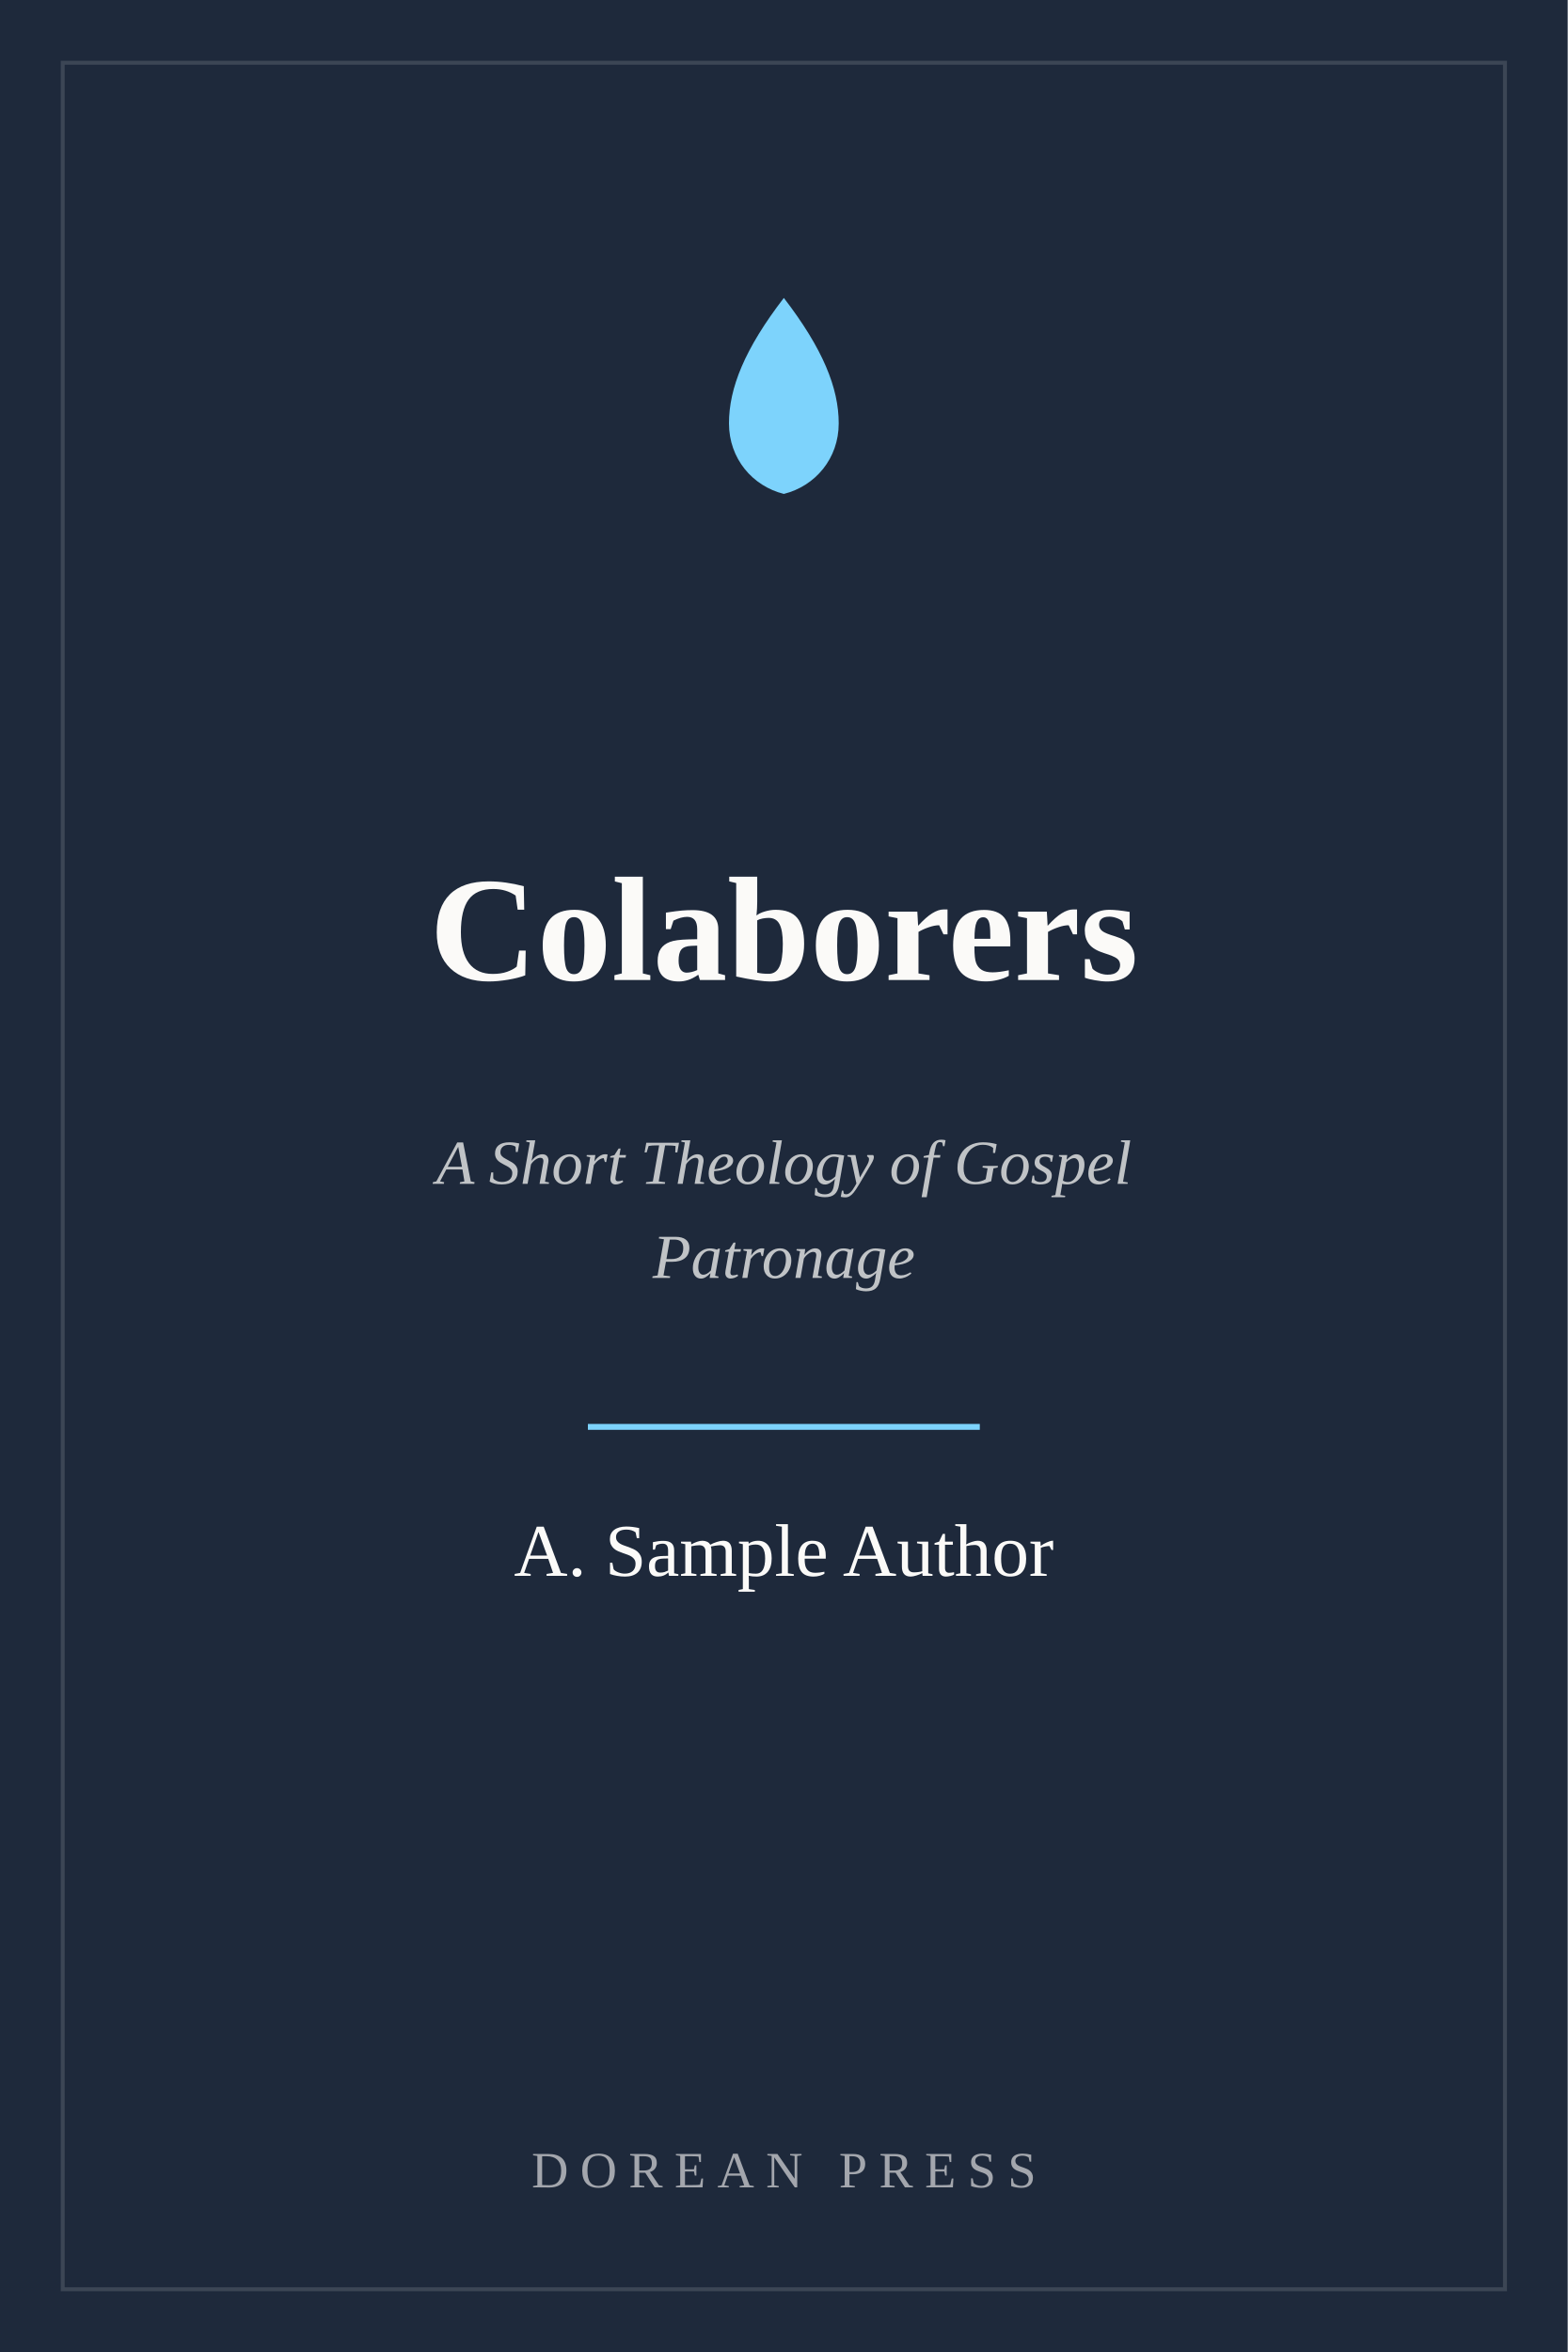
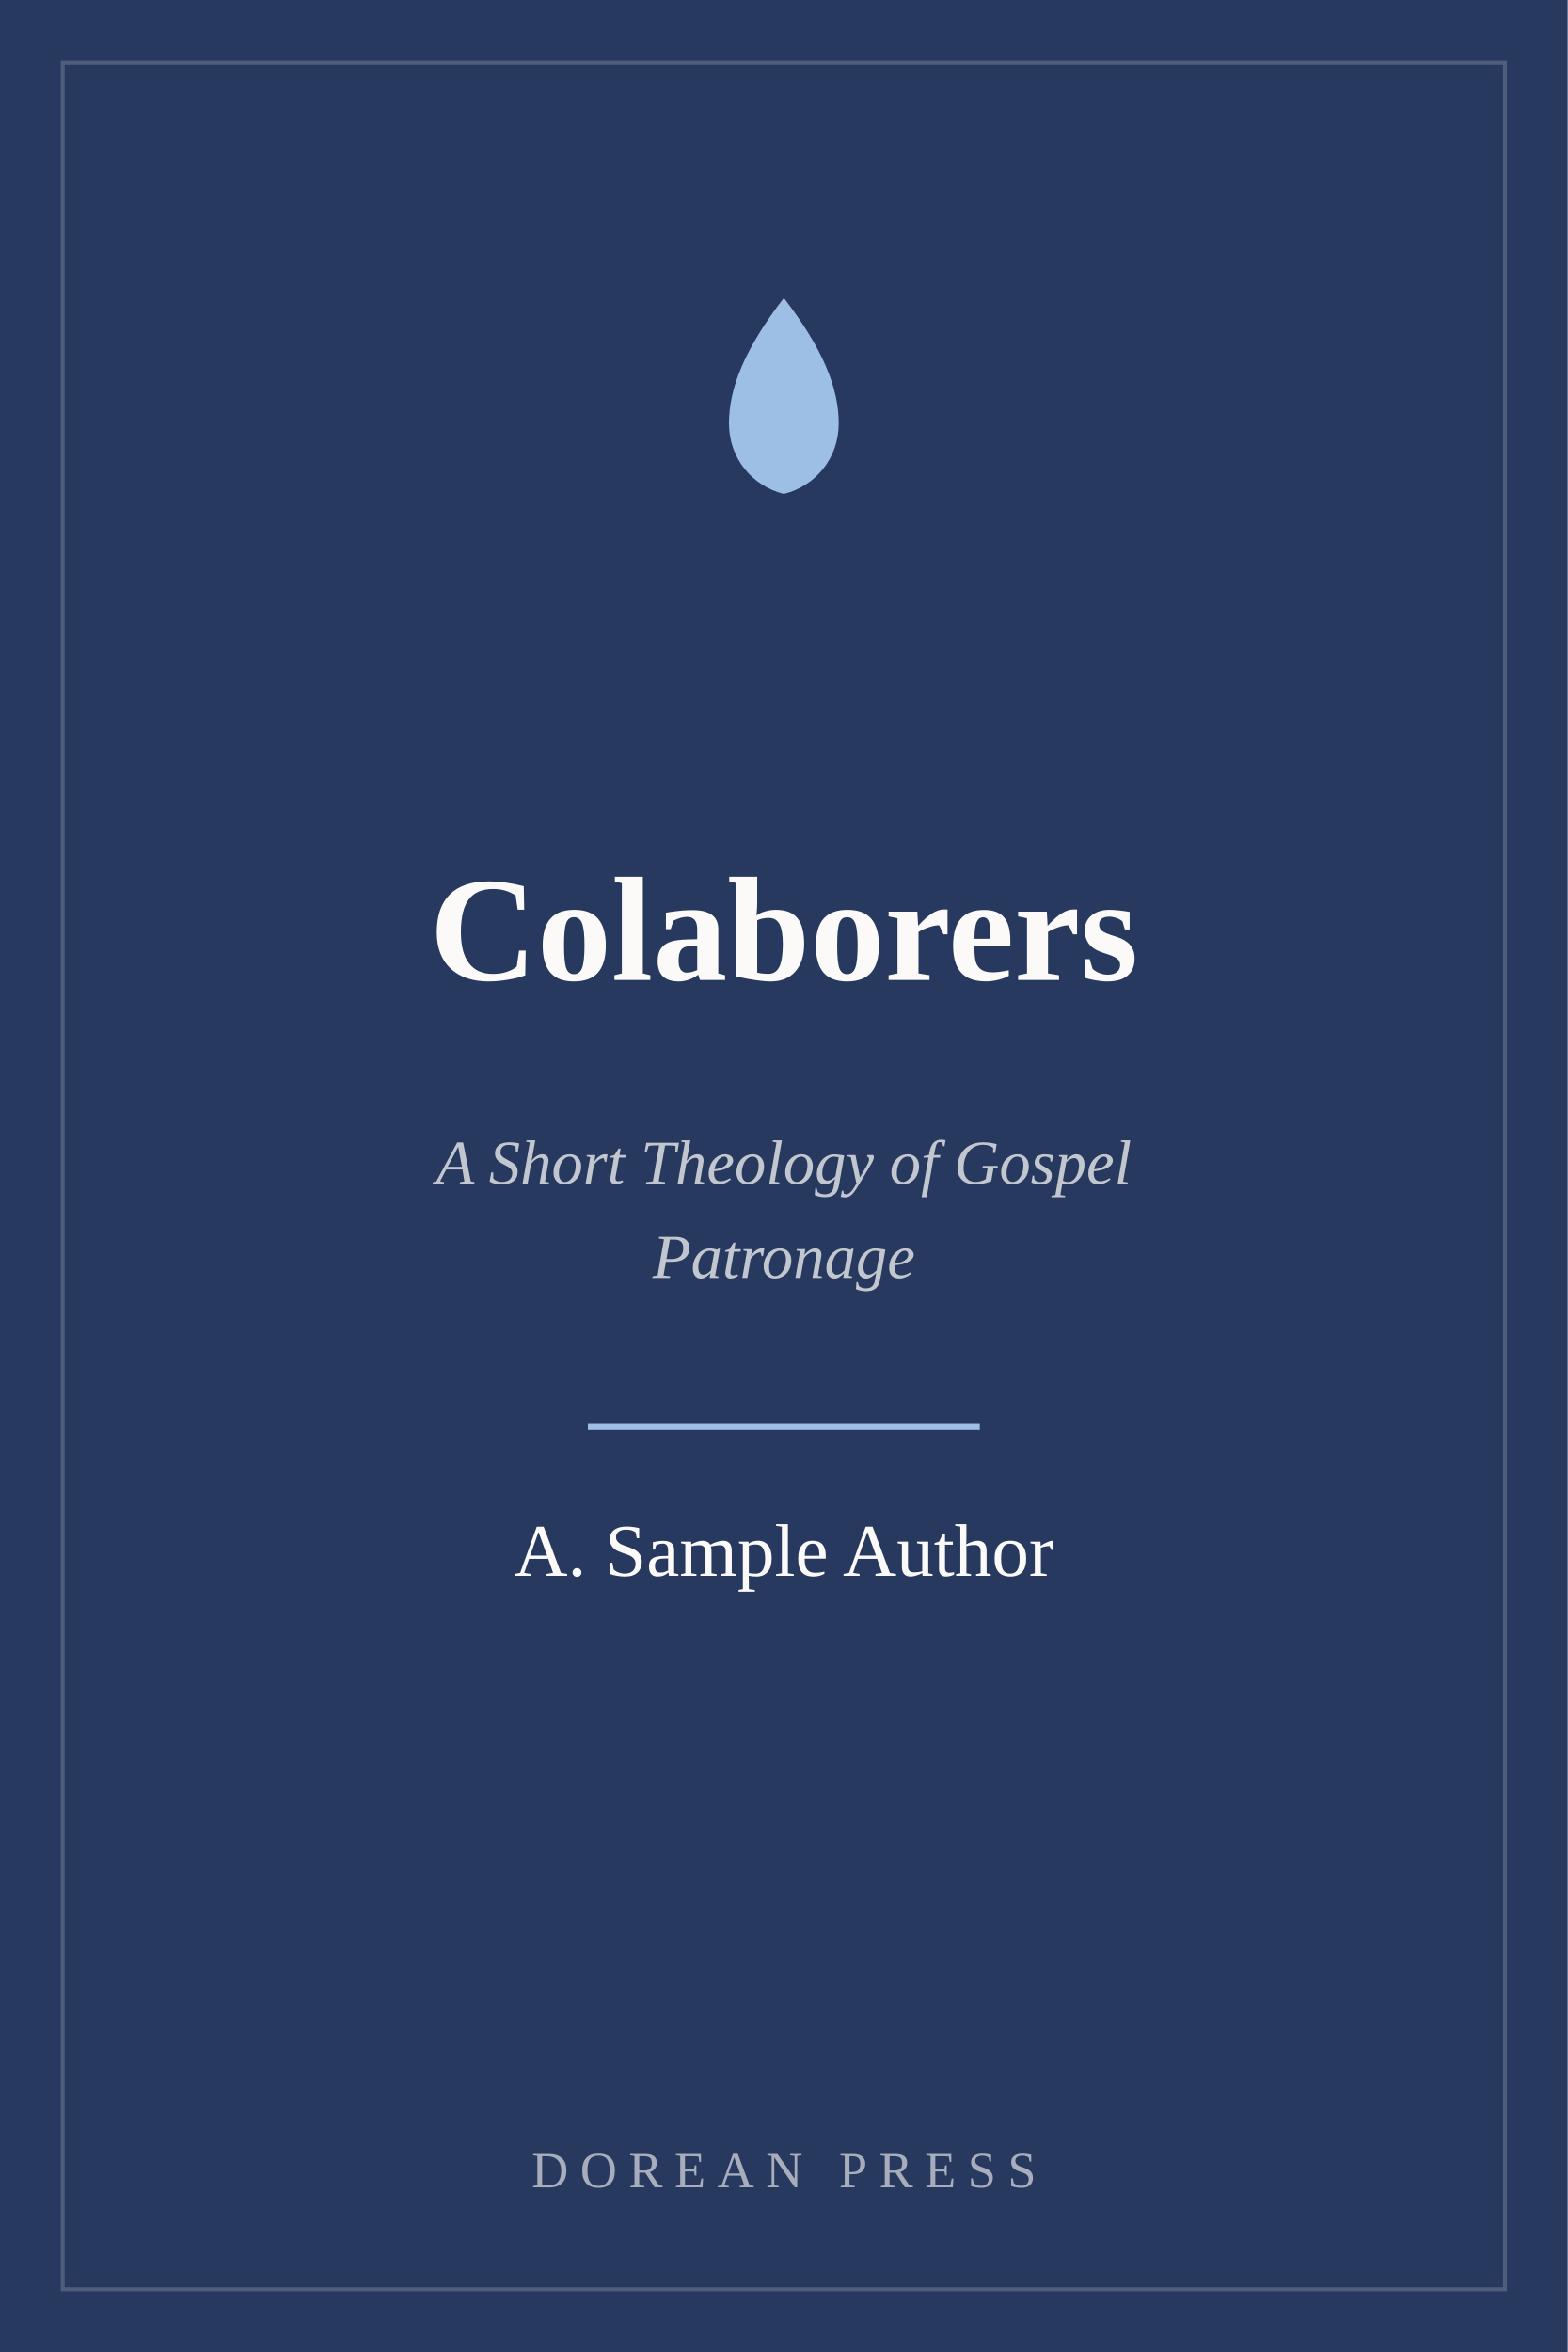
<svg xmlns="http://www.w3.org/2000/svg" viewBox="0 0 400 600">
-   <rect width="400" height="600" fill="#1e293b" />
-   <rect x="16" y="16" width="368" height="568" fill="none" stroke="#ffffff22" stroke-width="1" />
+   <rect width="400" height="600" fill="#27395f" />
+   <rect x="16" y="16" width="368" height="568" fill="none" stroke="#ffffff2e" stroke-width="1" />
  <g transform="translate(200 110)">
-     <path d="M0 -34c10 13 14 23 14 32 0 9-6 16-14 18-8-2-14-9-14-18 0-9 4-19 14-32Z" fill="#7dd3fc" />
+     <path d="M0 -34c10 13 14 23 14 32 0 9-6 16-14 18-8-2-14-9-14-18 0-9 4-19 14-32Z" fill="#9dbfe6" />
  </g>
  <text x="200" y="250" text-anchor="middle" font-family="Georgia, 'Times New Roman', serif" font-size="38" font-weight="600" fill="#fbfaf8">Colaborers</text>
  <text x="200" y="302" text-anchor="middle" font-family="Georgia, 'Times New Roman', serif" font-size="16" font-style="italic" fill="#fbfaf8bb">A Short Theology of Gospel</text>
  <text x="200" y="326" text-anchor="middle" font-family="Georgia, 'Times New Roman', serif" font-size="16" font-style="italic" fill="#fbfaf8bb">Patronage</text>
-   <line x1="150" y1="364" x2="250" y2="364" stroke="#7dd3fc" stroke-width="1.5" />
+   <line x1="150" y1="364" x2="250" y2="364" stroke="#9dbfe6" stroke-width="1.5" />
  <text x="200" y="402" text-anchor="middle" font-family="Georgia, 'Times New Roman', serif" font-size="19" fill="#fbfaf8">A. Sample Author</text>
  <text x="200" y="558" text-anchor="middle" font-family="Georgia, 'Times New Roman', serif" font-size="13" letter-spacing="3" fill="#fbfaf899">DOREAN PRESS</text>
</svg>
